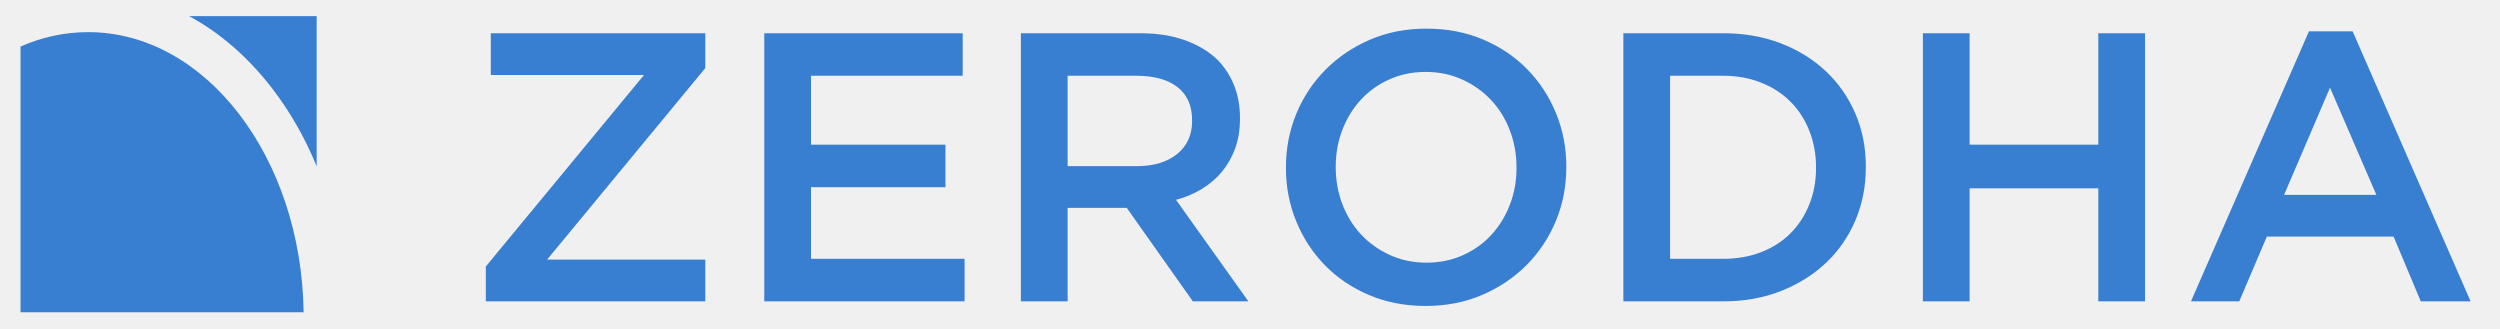
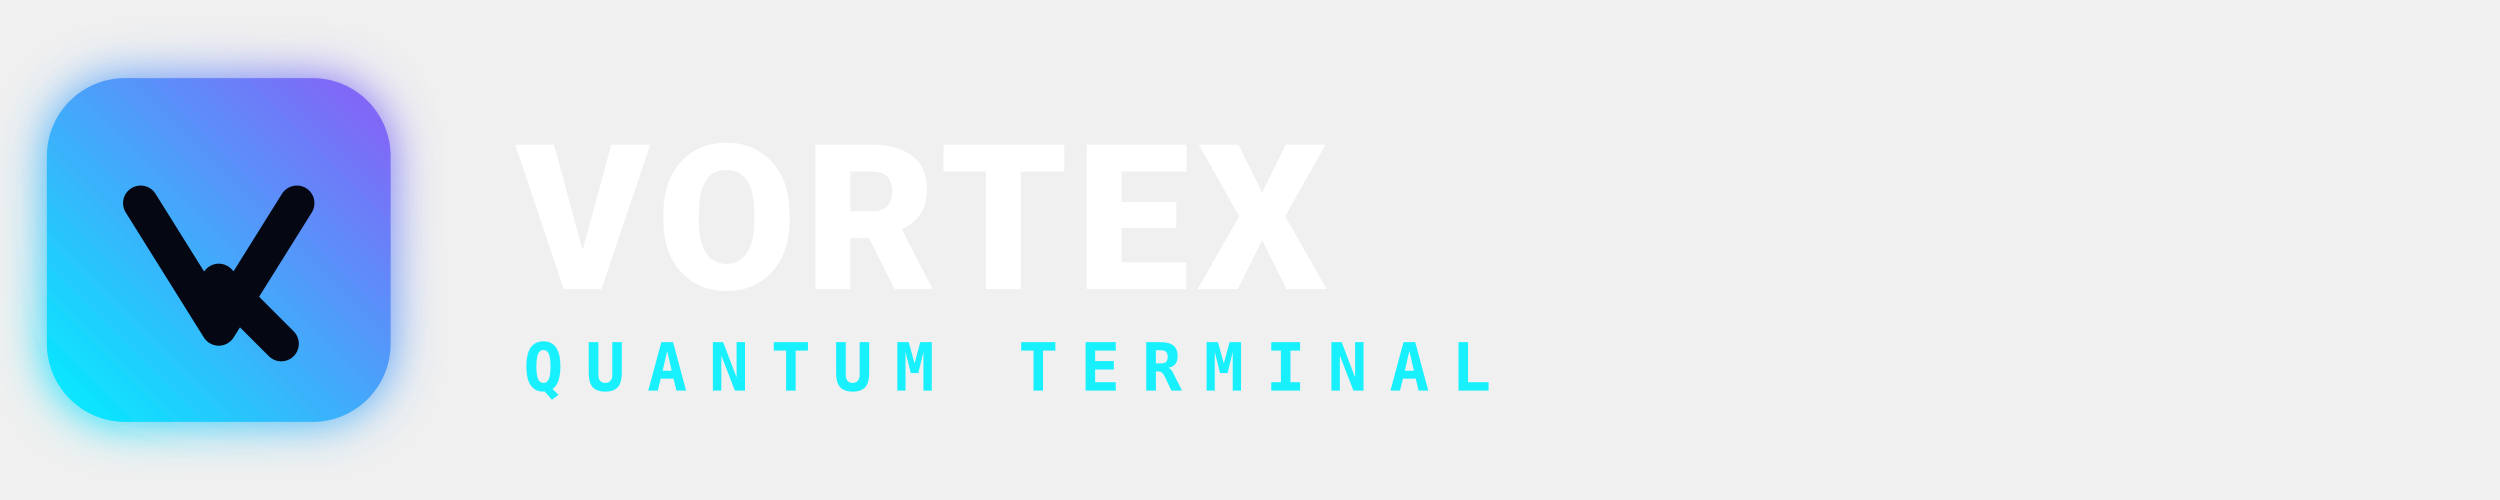
- <svg xmlns="http://www.w3.org/2000/svg" baseProfile="tiny" width="609" height="80">
-   <path d="M66.252 21.469c4.404 5.71 8.056 12.124 10.886 19.04V3.931H46.077c7.472 4.037 14.317 9.943 20.175 17.538zM21.473 7.828c-5.754 0-11.289 1.23-16.473 3.506v64.735h68.963c-.534-37.754-23.875-68.241-52.49-68.241" fill-rule="evenodd" fill="#387ed1" />
-   <path fill="#387ed1" d="M118.349 64.918l38.533-46.65H119.56V8.098h52.25v8.49l-38.533 46.651h38.533v10.169h-53.461v-8.49zm67.828-56.82h48.331v10.356H197.56v16.794h32.751v10.357H197.56v17.446h37.413v10.356h-48.796V8.098zm62.512 0h29.11c4.105 0 7.744.576 10.917 1.726s5.814 2.752 7.93 4.805c1.741 1.805 3.08 3.888 4.013 6.251s1.398 4.977 1.398 7.837v.187c0 2.675-.388 5.085-1.165 7.231s-1.853 4.044-3.22 5.691-3.001 3.049-4.898 4.198-3.997 2.038-6.297 2.659l17.633 24.725h-13.529l-16.097-22.765h-.186-14.227v22.765h-11.383V8.098zm28.231 32.375c4.115 0 7.393-.982 9.824-2.951s3.652-4.639 3.652-8.012v-.187c0-3.56-1.188-6.263-3.559-8.106s-5.709-2.764-10.014-2.764h-16.752v22.019h16.849zm70.389 34.055c-5.039 0-9.641-.886-13.807-2.658s-7.744-4.182-10.73-7.232-5.318-6.607-6.996-10.682-2.521-8.413-2.521-13.016v-.187c0-4.603.84-8.941 2.521-13.016s4.041-7.651 7.09-10.73 6.654-5.52 10.824-7.324 8.768-2.706 13.807-2.706 9.641.886 13.809 2.659 7.744 4.184 10.73 7.231 5.316 6.609 6.996 10.683 2.521 8.413 2.521 13.015v.187c0 4.604-.84 8.943-2.521 13.015s-4.043 7.651-7.09 10.73-6.656 5.521-10.824 7.324-8.77 2.707-13.809 2.707zm.187-10.543c3.221 0 6.178-.606 8.871-1.819s5.002-2.86 6.922-4.944 3.422-4.526 4.506-7.325 1.625-5.785 1.625-8.956v-.187c0-3.172-.541-6.173-1.625-9.004s-2.604-5.286-4.553-7.37-4.289-3.747-7.016-4.992-5.697-1.866-8.918-1.866-6.178.606-8.871 1.819-5.002 2.862-6.922 4.945-3.422 4.525-4.508 7.324-1.625 5.785-1.625 8.957v.187c0 3.172.541 6.173 1.625 9.002s2.604 5.289 4.555 7.372 4.289 3.748 7.014 4.991 5.699 1.866 8.92 1.866zm47.955-55.887h24.354c5.1 0 9.779.825 14.043 2.473s7.928 3.934 11.008 6.857 5.457 6.361 7.139 10.311 2.52 8.227 2.52 12.829v.187c0 4.604-.84 8.896-2.52 12.875s-4.059 7.435-7.139 10.356-6.748 5.226-11.008 6.904-8.943 2.519-14.043 2.519h-24.354V8.098zm24.26 54.954c3.42 0 6.531-.545 9.33-1.639s5.18-2.622 7.137-4.589 3.482-4.312 4.572-7.03 1.635-5.667 1.635-8.854v-.187c0-3.186-.547-6.152-1.635-8.9s-2.613-5.106-4.572-7.074-4.338-3.514-7.137-4.639-5.91-1.687-9.33-1.687h-12.877v44.598h12.877zm48.703-54.954h11.383v27.151h31.352V8.098h11.383v65.311h-11.383V45.885h-31.352v27.523h-11.383V8.098zm94.049-.467H573.1l28.736 65.777h-12.129l-6.625-15.768h-30.883l-6.719 15.768h-11.756l28.739-65.777zm16.422 39.841l-11.291-26.125-11.197 26.125h22.488z" />
+ <svg xmlns="http://www.w3.org/2000/svg" viewBox="0 0 320 64" fill="none">
+   <defs>
+     <linearGradient id="vxGrad" x1="0%" y1="100%" x2="100%" y2="0%">
+       <stop offset="0%" stop-color="#00f0ff" />
+       <stop offset="100%" stop-color="#8b5cf6" />
+     </linearGradient>
+     <filter id="glow" x="-20%" y="-20%" width="140%" height="140%">
+       <feGaussianBlur stdDeviation="3" result="glow" />
+       <feComposite in="SourceGraphic" in2="glow" operator="over" />
+     </filter>
+   </defs>
+   <g transform="translate(6, 10)">
+     <rect width="44" height="44" rx="10" fill="url(#vxGrad)" filter="url(#glow)" />
+     <path d="M12 16 L22 32 L32 16" stroke="#050713" stroke-width="4.5" stroke-linecap="round" stroke-linejoin="round" />
+     <path d="M22 26 L30 34" stroke="#050713" stroke-width="4.5" stroke-linecap="round" />
+   </g>
+   <text x="66" y="37" font-family="-apple-system, BlinkMacSystemFont, 'Segoe UI', 'Roboto', sans-serif" font-size="26" font-weight="900" fill="#ffffff" letter-spacing="1">
+     VORTEX
+   </text>
+   <text x="67" y="50" font-family="monospace, sans-serif" font-size="8.5" font-weight="700" fill="#00f0ff" letter-spacing="2.8" opacity="0.9">
+     QUANTUM TERMINAL
+   </text>
</svg>
